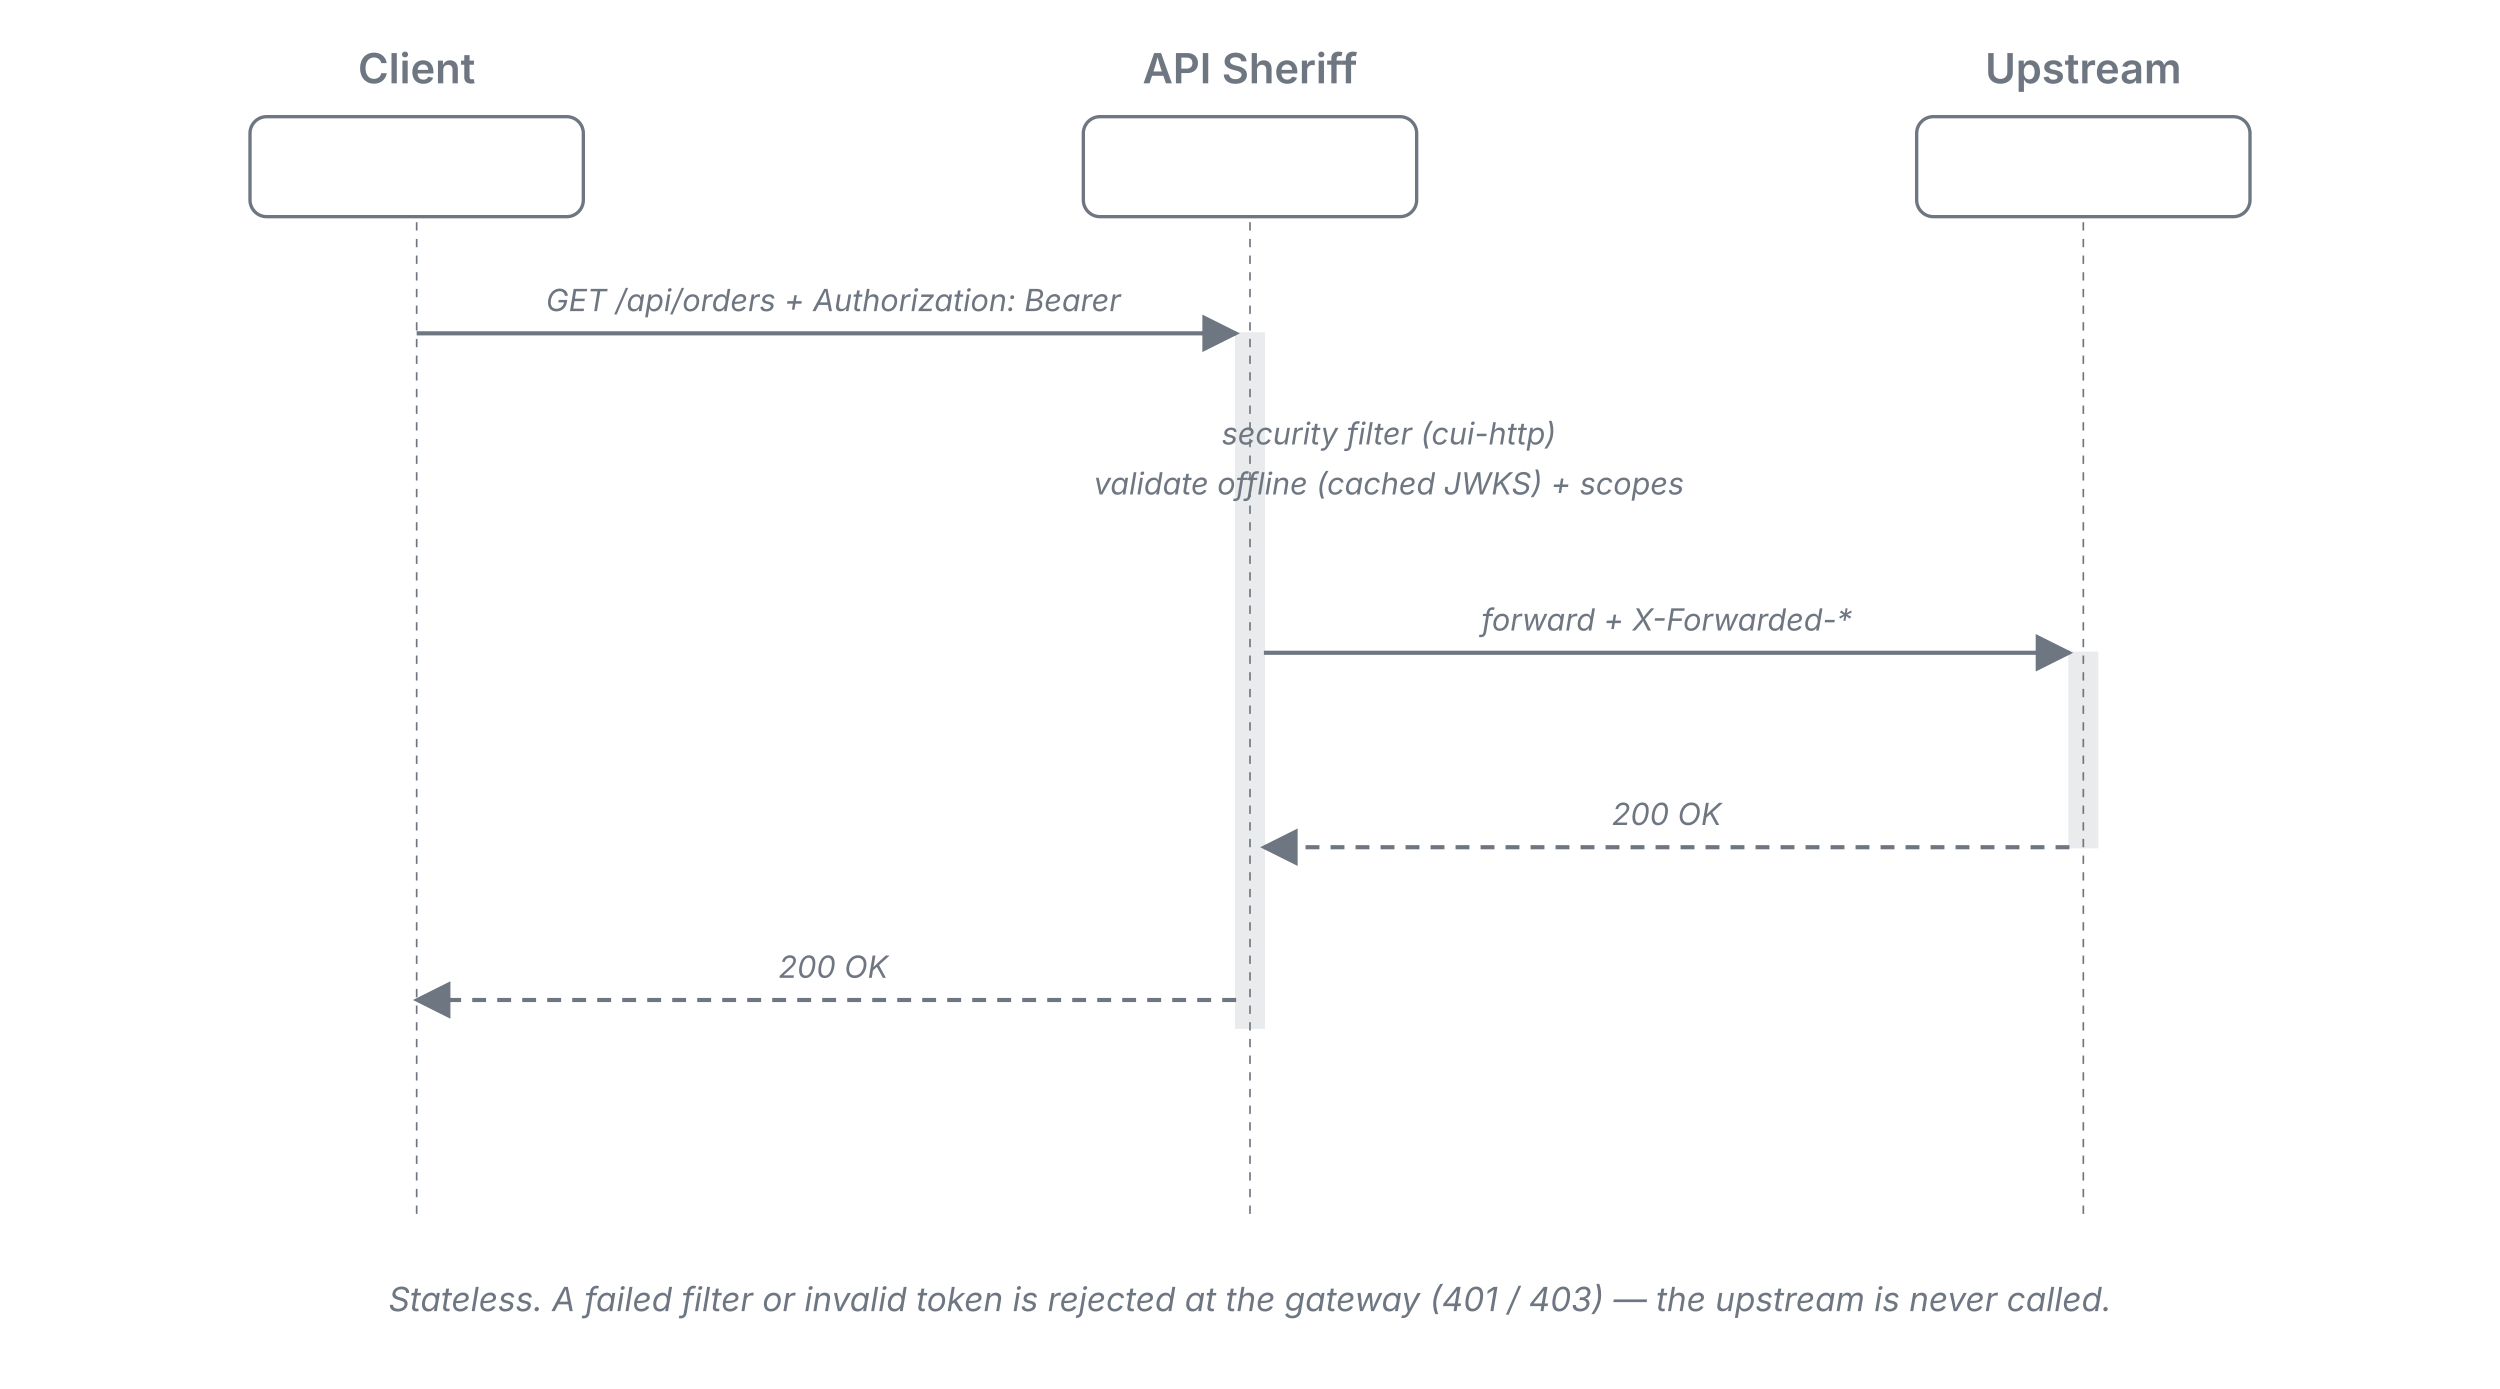
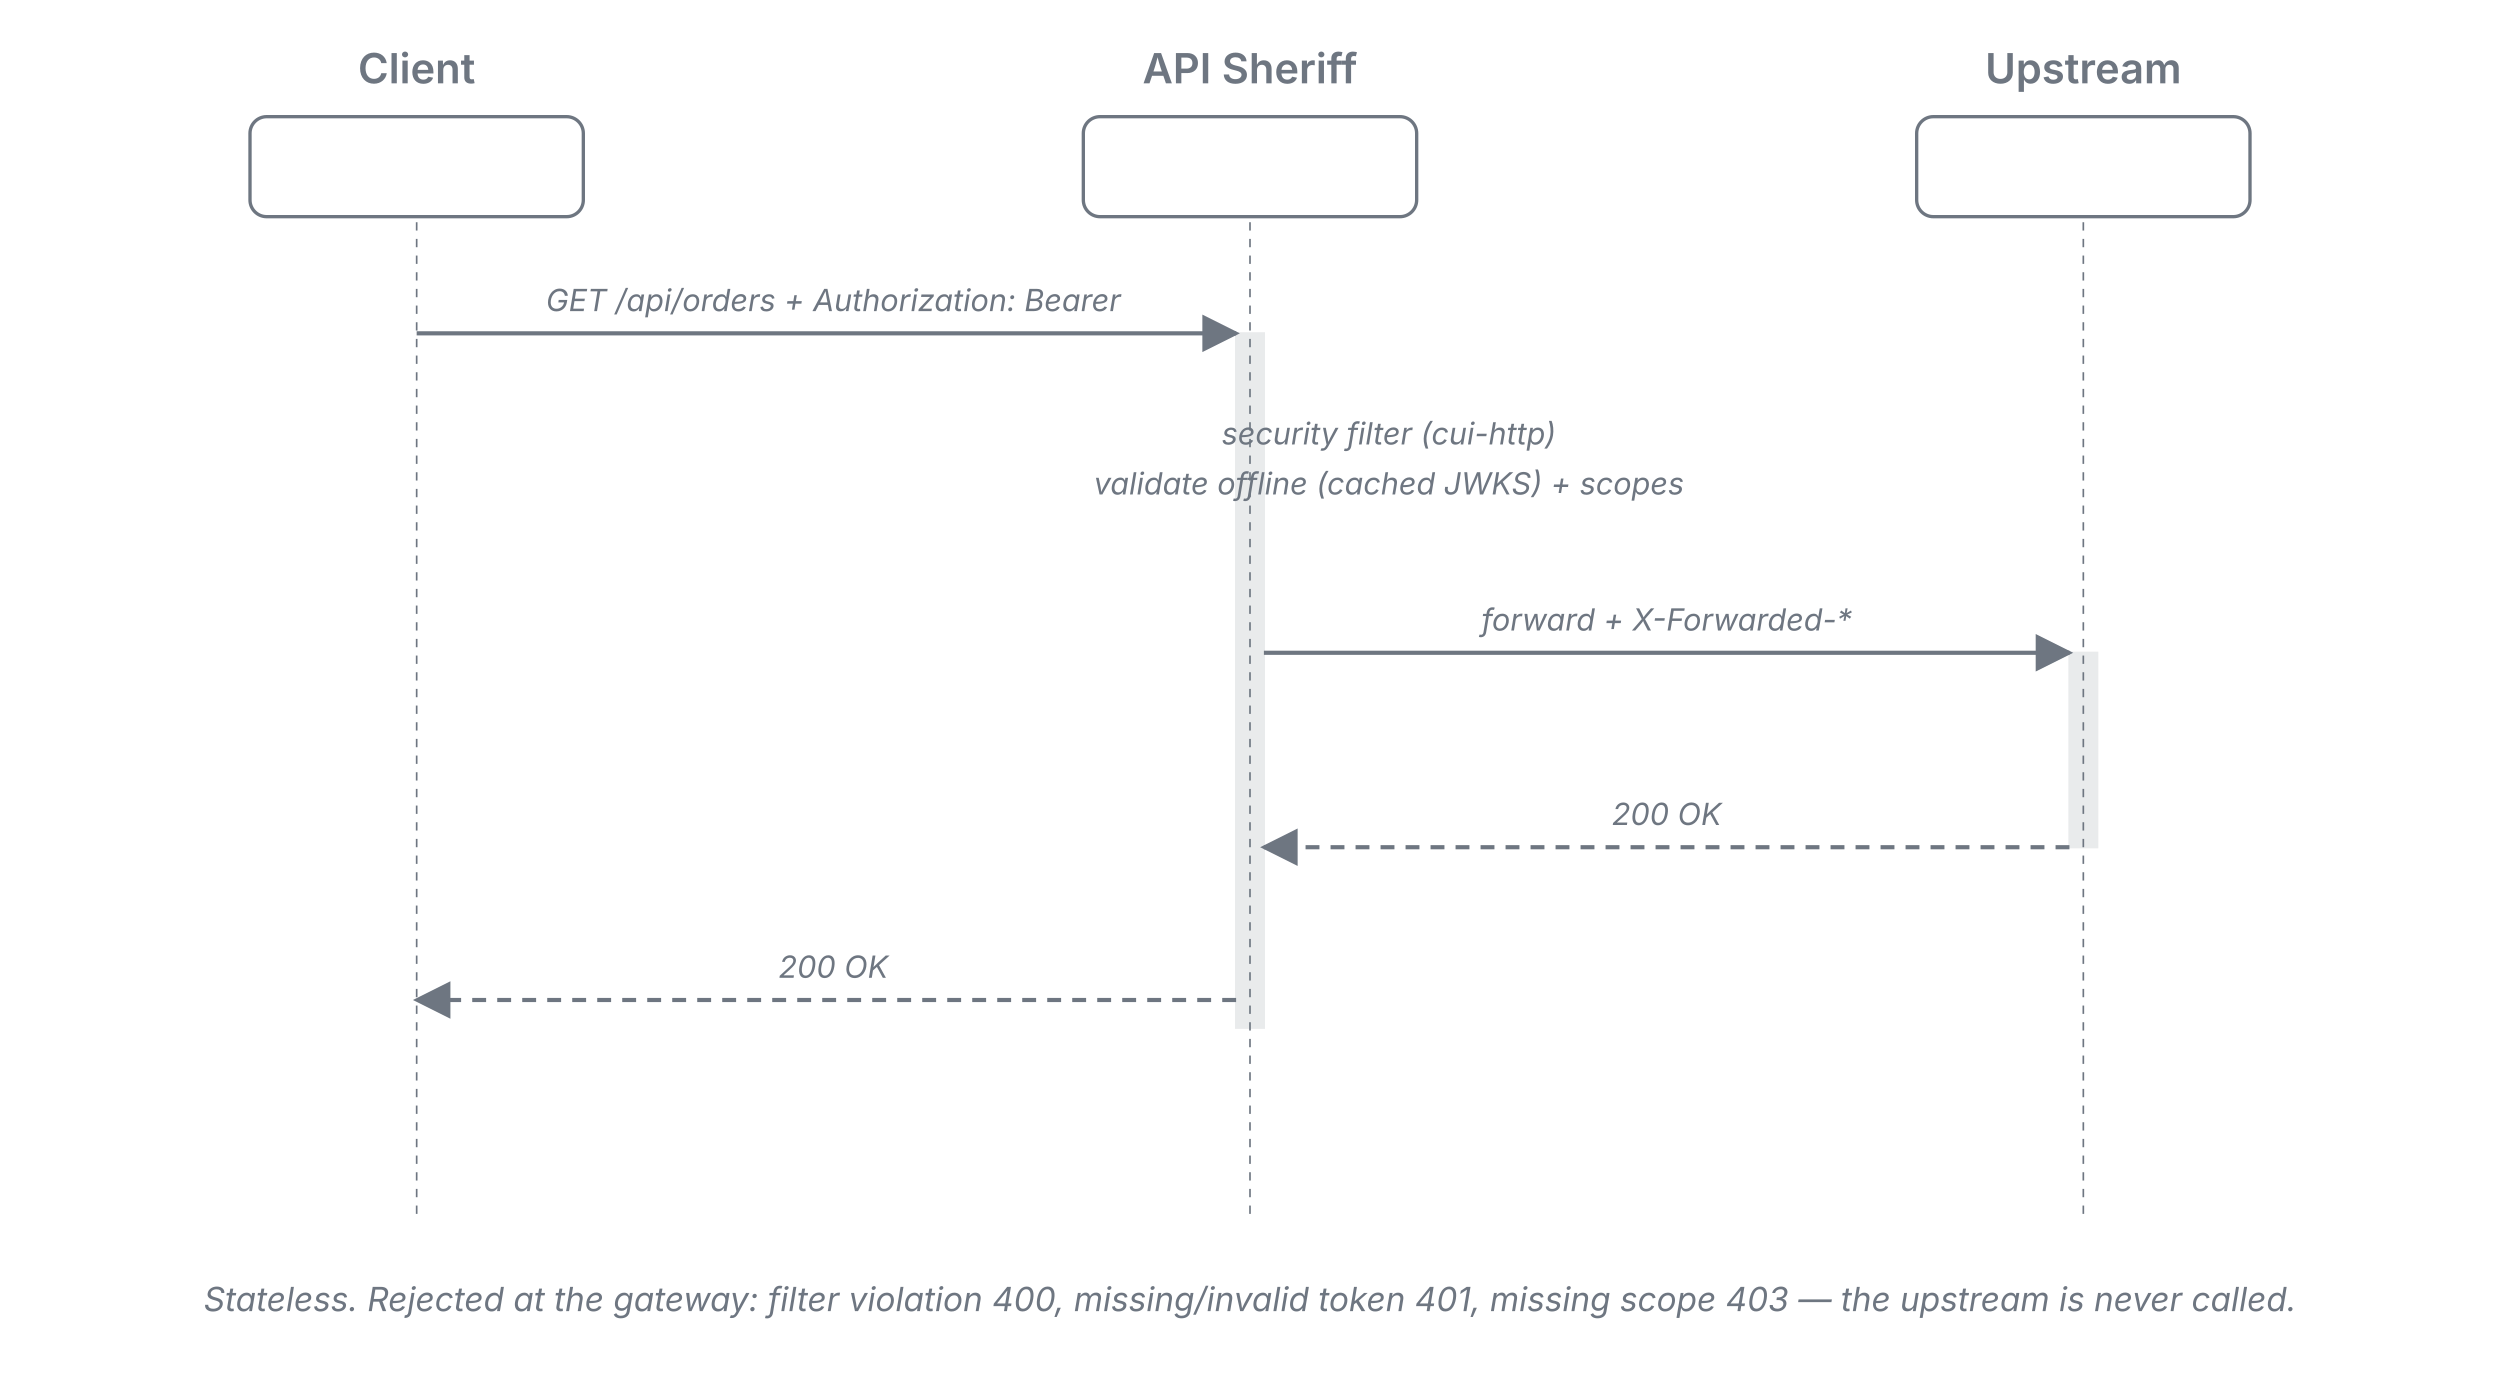
<svg xmlns="http://www.w3.org/2000/svg" viewBox="0 0 900 500" role="img" aria-labelledby="title desc" font-family="ui-sans-serif, -apple-system, system-ui, 'Segoe UI', sans-serif">
  <defs>
    <marker id="arrow" viewBox="0 0 10 10" refX="9" refY="5" markerWidth="9" markerHeight="9" orient="auto">
      <path d="M0,0 L10,5 L0,10 z" class="arrow-fill" />
    </marker>
    <style>
      .col-header   { font-size: 15px; font-weight: 600; fill: #6e7681; text-anchor: middle; }
      .stroke       { stroke: #6e7681; stroke-width: 1.2; fill: none; }
      .sep          { stroke: #6e7681; stroke-width: 0.6; stroke-dasharray: 3 3; }
      .arrow        { stroke: #6e7681; stroke-width: 1.5; fill: none; }
      .arrow-return { stroke: #6e7681; stroke-width: 1.5; fill: none; stroke-dasharray: 5 4; }
      .arrow-fill   { fill: #6e7681; }
      .arrow-lbl    { font-size: 11px; fill: #6e7681; text-anchor: middle; font-style: italic; }
      .activation   { stroke: #6e7681; stroke-width: 0.8; fill: #6e7681; opacity: 0.15; }
      .col-sub      { font-size: 11px; fill: #6e7681; text-anchor: middle; font-style: italic; }
      .caption      { font-size: 12px; fill: #6e7681; text-anchor: middle; font-style: italic; }
    </style>
  </defs>
  <text x="150" y="30" class="col-header">Client</text>
  <rect class="stroke" x="90" y="42" width="120" height="36" rx="6" />
  <line class="sep" x1="150" y1="80" x2="150" y2="440" />
  <text x="450" y="30" class="col-header">API Sheriff</text>
  <rect class="stroke" x="390" y="42" width="120" height="36" rx="6" />
  <line class="sep" x1="450" y1="80" x2="450" y2="440" />
  <text x="750" y="30" class="col-header">Upstream</text>
  <rect class="stroke" x="690" y="42" width="120" height="36" rx="6" />
  <line class="sep" x1="750" y1="80" x2="750" y2="440" />
  <rect class="activation" x="445" y="120" width="10" height="250" />
  <rect class="activation" x="745" y="235" width="10" height="70" />
  <line class="arrow" x1="150" y1="120" x2="445" y2="120" marker-end="url(#arrow)" />
  <text x="300" y="112" class="arrow-lbl">GET /api/orders + Authorization: Bearer</text>
  <text x="500" y="160" class="col-sub" text-anchor="start">security filter (cui-http)</text>
  <text x="500" y="178" class="col-sub" text-anchor="start">validate offline (cached JWKS) + scopes</text>
  <line class="arrow" x1="455" y1="235" x2="745" y2="235" marker-end="url(#arrow)" />
  <text x="600" y="227" class="arrow-lbl">forward + X-Forwarded-*</text>
  <line class="arrow-return" x1="745" y1="305" x2="455" y2="305" marker-end="url(#arrow)" />
  <text x="600" y="297" class="arrow-lbl">200 OK</text>
  <line class="arrow-return" x1="445" y1="360" x2="150" y2="360" marker-end="url(#arrow)" />
  <text x="300" y="352" class="arrow-lbl">200 OK</text>
-   <text x="450" y="472" class="caption">Stateless. A failed filter or invalid token is rejected at the gateway (401 / 403) — the upstream is never called.</text>
+   <text x="450" y="472" class="caption">Stateless. Rejected at the gateway: filter violation 400, missing/invalid token 401, missing scope 403 — the upstream is never called.</text>
</svg>
